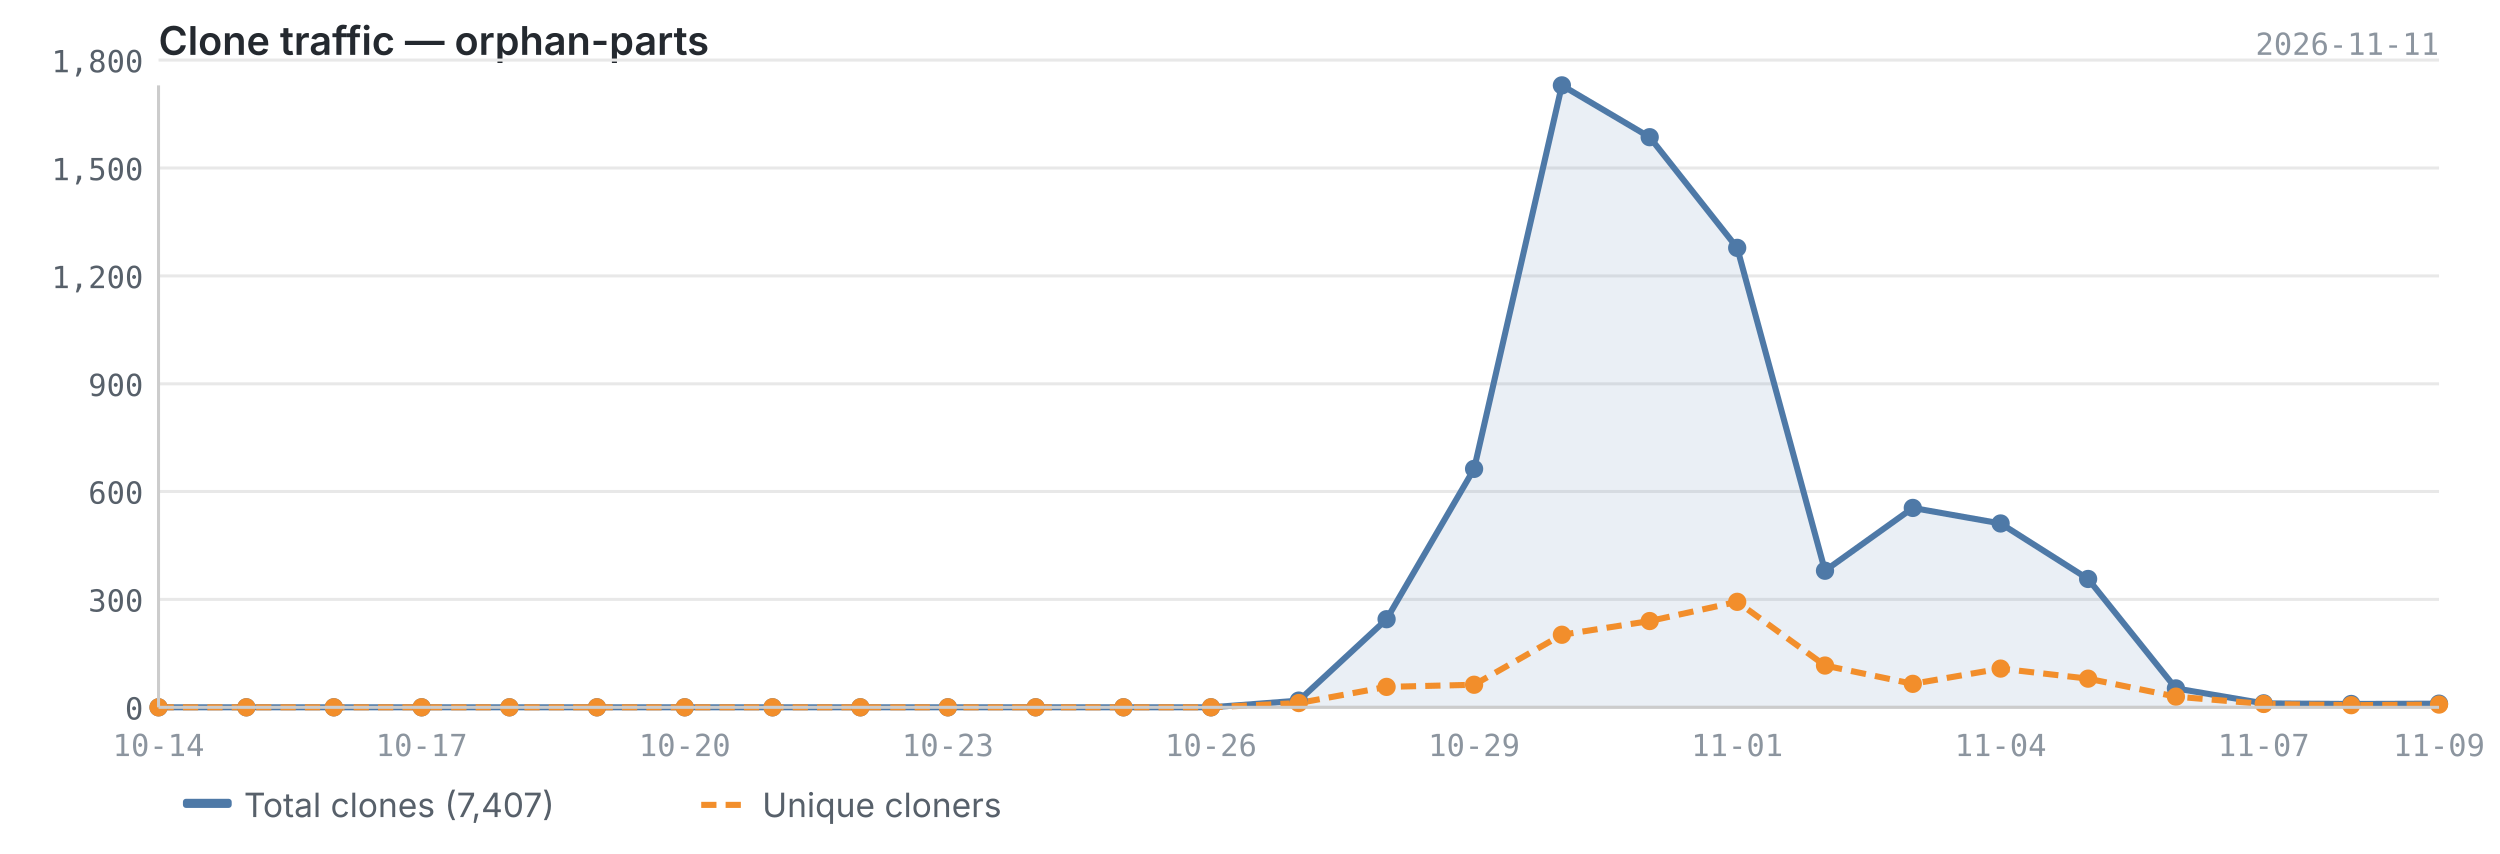
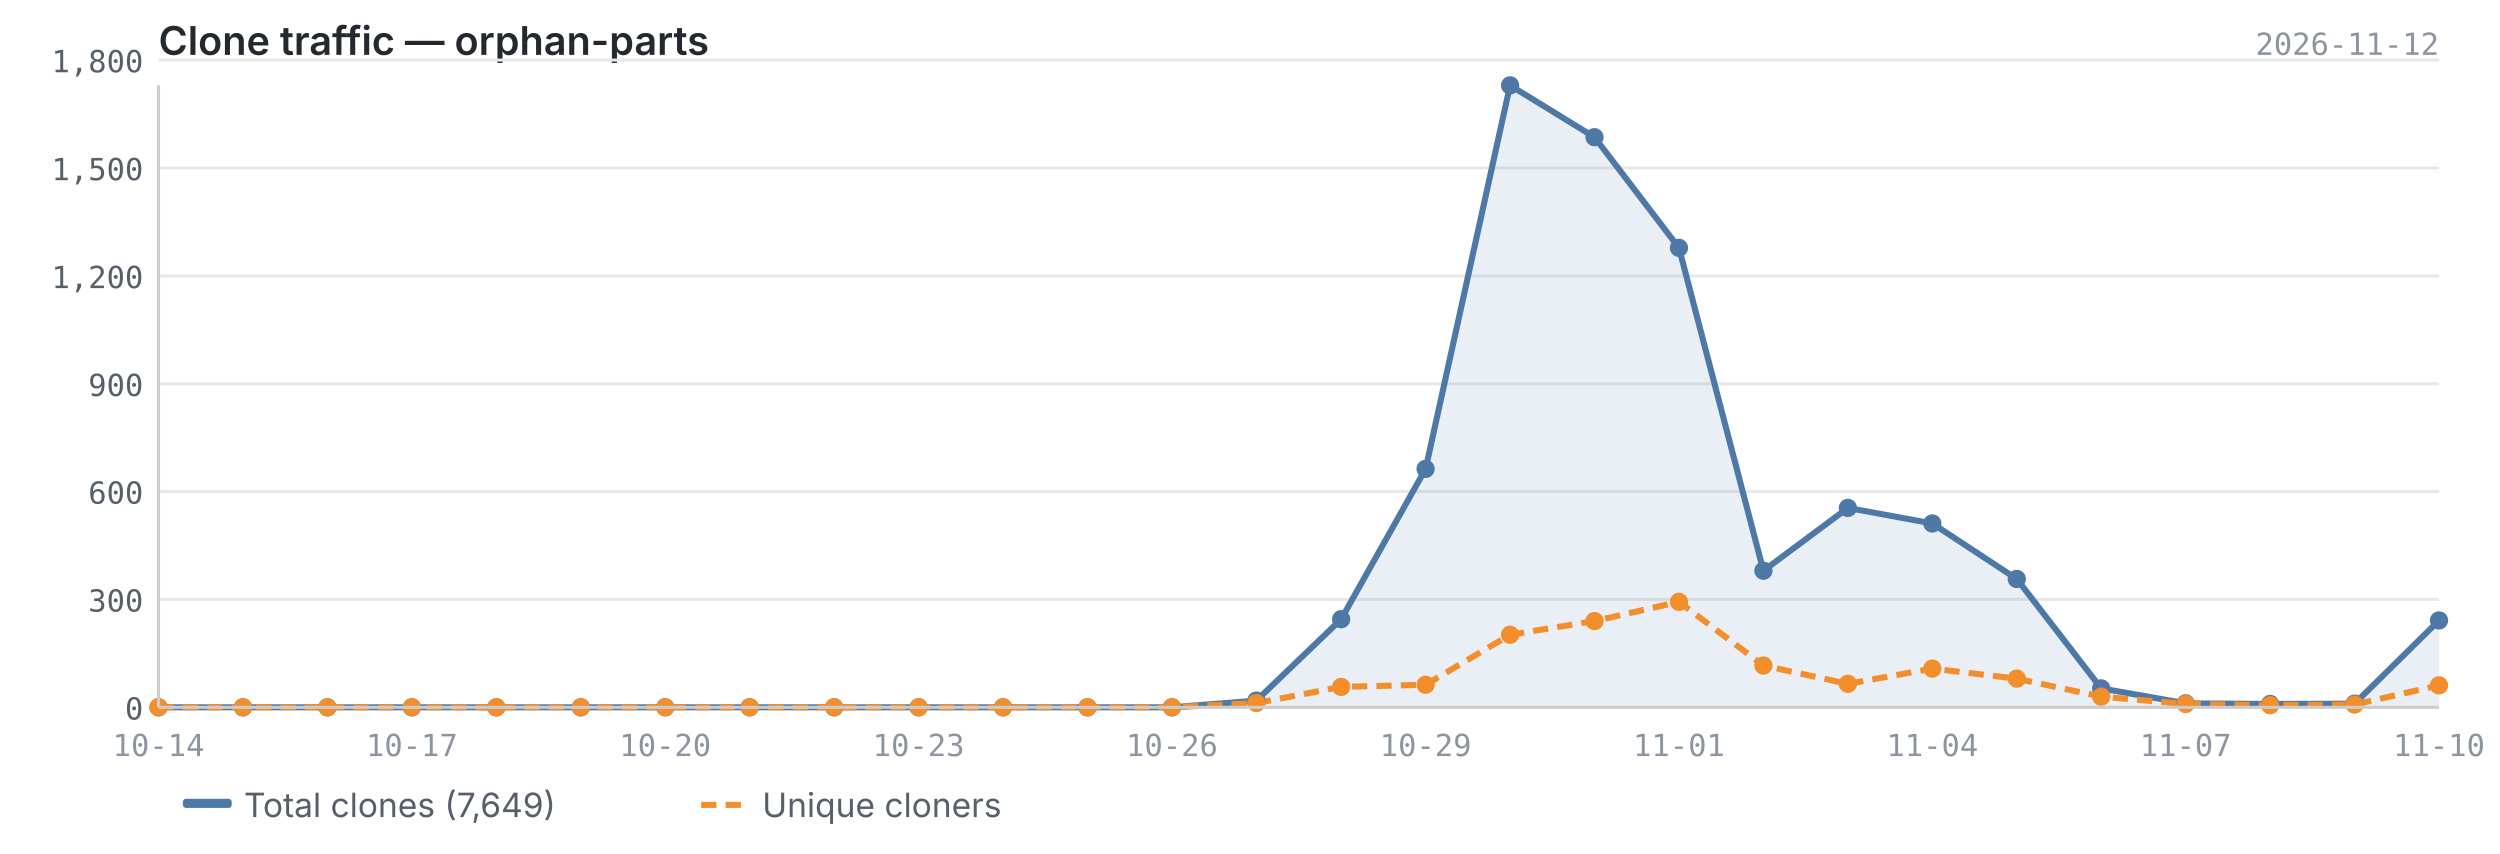
<svg xmlns="http://www.w3.org/2000/svg" viewBox="0 0 820 280" width="820" height="280">
  <text x="52" y="18" font-size="13" font-weight="600" fill="#24292f" font-family="-apple-system, BlinkMacSystemFont, 'Segoe UI', sans-serif">Clone traffic — orphan-parts</text>
-   <text x="800" y="18" font-size="10" fill="#8c959f" font-family="ui-monospace, SFMono-Regular, 'SF Mono', Menlo, monospace" text-anchor="end">2026-11-11</text>
+   <text x="800" y="18" font-size="10" fill="#8c959f" font-family="ui-monospace, SFMono-Regular, 'SF Mono', Menlo, monospace" text-anchor="end">2026-11-12</text>
  <line x1="52" y1="232.0" x2="800" y2="232.0" stroke="#e8e8e8" stroke-width="1" />
  <line x1="52" y1="196.6" x2="800" y2="196.6" stroke="#e8e8e8" stroke-width="1" />
  <line x1="52" y1="161.2" x2="800" y2="161.2" stroke="#e8e8e8" stroke-width="1" />
  <line x1="52" y1="125.9" x2="800" y2="125.9" stroke="#e8e8e8" stroke-width="1" />
  <line x1="52" y1="90.5" x2="800" y2="90.5" stroke="#e8e8e8" stroke-width="1" />
  <line x1="52" y1="55.1" x2="800" y2="55.1" stroke="#e8e8e8" stroke-width="1" />
  <line x1="52" y1="19.7" x2="800" y2="19.7" stroke="#e8e8e8" stroke-width="1" />
-   <path d="M52.0,232.0 L52.0,232.0 L80.8,232.0 L109.5,232.0 L138.3,232.0 L167.1,232.0 L195.8,232.0 L224.6,232.0 L253.4,232.0 L282.2,232.0 L310.9,232.0 L339.7,232.0 L368.5,232.0 L397.2,232.0 L426.0,229.8 L454.8,203.1 L483.5,153.8 L512.3,28.0 L541.1,45.0 L569.8,81.3 L598.6,187.2 L627.4,166.6 L656.2,171.7 L684.9,189.9 L713.7,225.8 L742.5,230.7 L771.2,230.9 L800.0,230.8 L800.0,232.0 L52.0,232.0Z" fill="#4e79a7" opacity="0.12" />
-   <polyline points="52.0,232.0 80.8,232.0 109.5,232.0 138.3,232.0 167.1,232.0 195.8,232.0 224.6,232.0 253.4,232.0 282.2,232.0 310.9,232.0 339.7,232.0 368.5,232.0 397.2,232.0 426.0,229.8 454.8,203.1 483.5,153.8 512.3,28.0 541.1,45.0 569.8,81.3 598.6,187.2 627.4,166.6 656.2,171.7 684.9,189.9 713.7,225.8 742.5,230.7 771.2,230.9 800.0,230.8" fill="none" stroke="#4e79a7" stroke-width="2" stroke-linejoin="round" />
-   <polyline points="52.0,232.0 80.8,232.0 109.5,232.0 138.3,232.0 167.1,232.0 195.8,232.0 224.6,232.0 253.4,232.0 282.2,232.0 310.9,232.0 339.7,232.0 368.5,232.0 397.2,232.0 426.0,230.6 454.8,225.3 483.5,224.6 512.3,208.2 541.1,203.7 569.8,197.4 598.6,218.3 627.4,224.3 656.2,219.3 684.9,222.6 713.7,228.5 742.5,230.9 771.2,231.3 800.0,231.1" fill="none" stroke="#f28e2b" stroke-width="2" stroke-linejoin="round" stroke-dasharray="5,3" />
+   <path d="M52.0,232.0 L52.0,232.0 L79.7,232.0 L107.4,232.0 L135.1,232.0 L162.8,232.0 L190.5,232.0 L218.2,232.0 L245.9,232.0 L273.6,232.0 L301.3,232.0 L329.0,232.0 L356.7,232.0 L384.4,232.0 L412.1,229.8 L439.9,203.1 L467.6,153.8 L495.3,28.0 L523.0,45.0 L550.7,81.3 L578.4,187.2 L606.1,166.6 L633.8,171.7 L661.5,189.9 L689.2,225.8 L716.9,230.7 L744.6,230.9 L772.3,230.8 L800.0,203.5 L800.0,232.0 L52.0,232.0Z" fill="#4e79a7" opacity="0.12" />
+   <polyline points="52.0,232.0 79.7,232.0 107.4,232.0 135.1,232.0 162.8,232.0 190.5,232.0 218.2,232.0 245.9,232.0 273.6,232.0 301.3,232.0 329.0,232.0 356.7,232.0 384.4,232.0 412.1,229.8 439.9,203.1 467.6,153.8 495.3,28.0 523.0,45.0 550.7,81.3 578.4,187.2 606.1,166.6 633.8,171.7 661.5,189.9 689.2,225.8 716.9,230.7 744.6,230.9 772.3,230.8 800.0,203.5" fill="none" stroke="#4e79a7" stroke-width="2" stroke-linejoin="round" />
+   <polyline points="52.0,232.0 79.7,232.0 107.4,232.0 135.1,232.0 162.8,232.0 190.5,232.0 218.2,232.0 245.9,232.0 273.6,232.0 301.3,232.0 329.0,232.0 356.7,232.0 384.4,232.0 412.1,230.6 439.9,225.3 467.6,224.6 495.3,208.2 523.0,203.7 550.7,197.4 578.4,218.3 606.1,224.3 633.8,219.3 661.5,222.6 689.2,228.5 716.9,230.9 744.6,231.3 772.3,231.1 800.0,224.8" fill="none" stroke="#f28e2b" stroke-width="2" stroke-linejoin="round" stroke-dasharray="5,3" />
  <circle cx="52.0" cy="232.0" r="3" fill="#4e79a7" />
-   <circle cx="80.8" cy="232.0" r="3" fill="#4e79a7" />
-   <circle cx="109.5" cy="232.0" r="3" fill="#4e79a7" />
-   <circle cx="138.3" cy="232.0" r="3" fill="#4e79a7" />
-   <circle cx="167.1" cy="232.0" r="3" fill="#4e79a7" />
-   <circle cx="195.8" cy="232.0" r="3" fill="#4e79a7" />
-   <circle cx="224.6" cy="232.0" r="3" fill="#4e79a7" />
-   <circle cx="253.4" cy="232.0" r="3" fill="#4e79a7" />
-   <circle cx="282.2" cy="232.0" r="3" fill="#4e79a7" />
-   <circle cx="310.9" cy="232.0" r="3" fill="#4e79a7" />
-   <circle cx="339.7" cy="232.0" r="3" fill="#4e79a7" />
-   <circle cx="368.5" cy="232.0" r="3" fill="#4e79a7" />
-   <circle cx="397.2" cy="232.0" r="3" fill="#4e79a7" />
-   <circle cx="426.0" cy="229.8" r="3" fill="#4e79a7" />
-   <circle cx="454.8" cy="203.1" r="3" fill="#4e79a7" />
-   <circle cx="483.5" cy="153.8" r="3" fill="#4e79a7" />
-   <circle cx="512.3" cy="28.0" r="3" fill="#4e79a7" />
-   <circle cx="541.1" cy="45.0" r="3" fill="#4e79a7" />
-   <circle cx="569.8" cy="81.3" r="3" fill="#4e79a7" />
-   <circle cx="598.6" cy="187.2" r="3" fill="#4e79a7" />
-   <circle cx="627.4" cy="166.6" r="3" fill="#4e79a7" />
-   <circle cx="656.2" cy="171.7" r="3" fill="#4e79a7" />
-   <circle cx="684.9" cy="189.9" r="3" fill="#4e79a7" />
-   <circle cx="713.7" cy="225.8" r="3" fill="#4e79a7" />
-   <circle cx="742.5" cy="230.7" r="3" fill="#4e79a7" />
-   <circle cx="771.2" cy="230.9" r="3" fill="#4e79a7" />
-   <circle cx="800.0" cy="230.8" r="3" fill="#4e79a7" />
+   <circle cx="79.7" cy="232.0" r="3" fill="#4e79a7" />
+   <circle cx="107.4" cy="232.0" r="3" fill="#4e79a7" />
+   <circle cx="135.1" cy="232.0" r="3" fill="#4e79a7" />
+   <circle cx="162.8" cy="232.0" r="3" fill="#4e79a7" />
+   <circle cx="190.5" cy="232.0" r="3" fill="#4e79a7" />
+   <circle cx="218.2" cy="232.0" r="3" fill="#4e79a7" />
+   <circle cx="245.9" cy="232.0" r="3" fill="#4e79a7" />
+   <circle cx="273.6" cy="232.0" r="3" fill="#4e79a7" />
+   <circle cx="301.3" cy="232.0" r="3" fill="#4e79a7" />
+   <circle cx="329.0" cy="232.0" r="3" fill="#4e79a7" />
+   <circle cx="356.7" cy="232.0" r="3" fill="#4e79a7" />
+   <circle cx="384.4" cy="232.0" r="3" fill="#4e79a7" />
+   <circle cx="412.1" cy="229.8" r="3" fill="#4e79a7" />
+   <circle cx="439.9" cy="203.1" r="3" fill="#4e79a7" />
+   <circle cx="467.6" cy="153.8" r="3" fill="#4e79a7" />
+   <circle cx="495.3" cy="28.0" r="3" fill="#4e79a7" />
+   <circle cx="523.0" cy="45.0" r="3" fill="#4e79a7" />
+   <circle cx="550.7" cy="81.3" r="3" fill="#4e79a7" />
+   <circle cx="578.4" cy="187.2" r="3" fill="#4e79a7" />
+   <circle cx="606.1" cy="166.6" r="3" fill="#4e79a7" />
+   <circle cx="633.8" cy="171.7" r="3" fill="#4e79a7" />
+   <circle cx="661.5" cy="189.9" r="3" fill="#4e79a7" />
+   <circle cx="689.2" cy="225.8" r="3" fill="#4e79a7" />
+   <circle cx="716.9" cy="230.7" r="3" fill="#4e79a7" />
+   <circle cx="744.6" cy="230.9" r="3" fill="#4e79a7" />
+   <circle cx="772.3" cy="230.8" r="3" fill="#4e79a7" />
+   <circle cx="800.0" cy="203.5" r="3" fill="#4e79a7" />
  <circle cx="52.0" cy="232.0" r="3" fill="#f28e2b" />
-   <circle cx="80.8" cy="232.0" r="3" fill="#f28e2b" />
-   <circle cx="109.5" cy="232.0" r="3" fill="#f28e2b" />
-   <circle cx="138.3" cy="232.0" r="3" fill="#f28e2b" />
-   <circle cx="167.1" cy="232.0" r="3" fill="#f28e2b" />
-   <circle cx="195.8" cy="232.0" r="3" fill="#f28e2b" />
-   <circle cx="224.6" cy="232.0" r="3" fill="#f28e2b" />
-   <circle cx="253.4" cy="232.0" r="3" fill="#f28e2b" />
-   <circle cx="282.2" cy="232.0" r="3" fill="#f28e2b" />
-   <circle cx="310.9" cy="232.0" r="3" fill="#f28e2b" />
-   <circle cx="339.7" cy="232.0" r="3" fill="#f28e2b" />
-   <circle cx="368.5" cy="232.0" r="3" fill="#f28e2b" />
-   <circle cx="397.2" cy="232.0" r="3" fill="#f28e2b" />
-   <circle cx="426.0" cy="230.6" r="3" fill="#f28e2b" />
-   <circle cx="454.8" cy="225.3" r="3" fill="#f28e2b" />
-   <circle cx="483.5" cy="224.6" r="3" fill="#f28e2b" />
-   <circle cx="512.3" cy="208.2" r="3" fill="#f28e2b" />
-   <circle cx="541.1" cy="203.7" r="3" fill="#f28e2b" />
-   <circle cx="569.8" cy="197.4" r="3" fill="#f28e2b" />
-   <circle cx="598.6" cy="218.3" r="3" fill="#f28e2b" />
-   <circle cx="627.4" cy="224.3" r="3" fill="#f28e2b" />
-   <circle cx="656.2" cy="219.3" r="3" fill="#f28e2b" />
-   <circle cx="684.9" cy="222.6" r="3" fill="#f28e2b" />
-   <circle cx="713.7" cy="228.5" r="3" fill="#f28e2b" />
-   <circle cx="742.5" cy="230.9" r="3" fill="#f28e2b" />
-   <circle cx="771.2" cy="231.3" r="3" fill="#f28e2b" />
-   <circle cx="800.0" cy="231.1" r="3" fill="#f28e2b" />
+   <circle cx="79.7" cy="232.0" r="3" fill="#f28e2b" />
+   <circle cx="107.4" cy="232.0" r="3" fill="#f28e2b" />
+   <circle cx="135.1" cy="232.0" r="3" fill="#f28e2b" />
+   <circle cx="162.8" cy="232.0" r="3" fill="#f28e2b" />
+   <circle cx="190.5" cy="232.0" r="3" fill="#f28e2b" />
+   <circle cx="218.2" cy="232.0" r="3" fill="#f28e2b" />
+   <circle cx="245.9" cy="232.0" r="3" fill="#f28e2b" />
+   <circle cx="273.6" cy="232.0" r="3" fill="#f28e2b" />
+   <circle cx="301.3" cy="232.0" r="3" fill="#f28e2b" />
+   <circle cx="329.0" cy="232.0" r="3" fill="#f28e2b" />
+   <circle cx="356.7" cy="232.0" r="3" fill="#f28e2b" />
+   <circle cx="384.4" cy="232.0" r="3" fill="#f28e2b" />
+   <circle cx="412.1" cy="230.6" r="3" fill="#f28e2b" />
+   <circle cx="439.9" cy="225.3" r="3" fill="#f28e2b" />
+   <circle cx="467.6" cy="224.6" r="3" fill="#f28e2b" />
+   <circle cx="495.3" cy="208.2" r="3" fill="#f28e2b" />
+   <circle cx="523.0" cy="203.7" r="3" fill="#f28e2b" />
+   <circle cx="550.7" cy="197.4" r="3" fill="#f28e2b" />
+   <circle cx="578.4" cy="218.3" r="3" fill="#f28e2b" />
+   <circle cx="606.1" cy="224.3" r="3" fill="#f28e2b" />
+   <circle cx="633.8" cy="219.3" r="3" fill="#f28e2b" />
+   <circle cx="661.5" cy="222.6" r="3" fill="#f28e2b" />
+   <circle cx="689.2" cy="228.5" r="3" fill="#f28e2b" />
+   <circle cx="716.9" cy="230.9" r="3" fill="#f28e2b" />
+   <circle cx="744.6" cy="231.3" r="3" fill="#f28e2b" />
+   <circle cx="772.3" cy="231.1" r="3" fill="#f28e2b" />
+   <circle cx="800.0" cy="224.8" r="3" fill="#f28e2b" />
  <line x1="52" y1="28" x2="52" y2="232" stroke="#cccccc" stroke-width="1" />
  <line x1="52" y1="232" x2="800" y2="232" stroke="#cccccc" stroke-width="1" />
  <text x="47" y="236.0" text-anchor="end" font-size="10" fill="#57606a" font-family="ui-monospace, SFMono-Regular, 'SF Mono', Menlo, monospace">0</text>
  <text x="47" y="200.6" text-anchor="end" font-size="10" fill="#57606a" font-family="ui-monospace, SFMono-Regular, 'SF Mono', Menlo, monospace">300</text>
  <text x="47" y="165.2" text-anchor="end" font-size="10" fill="#57606a" font-family="ui-monospace, SFMono-Regular, 'SF Mono', Menlo, monospace">600</text>
  <text x="47" y="129.9" text-anchor="end" font-size="10" fill="#57606a" font-family="ui-monospace, SFMono-Regular, 'SF Mono', Menlo, monospace">900</text>
  <text x="47" y="94.5" text-anchor="end" font-size="10" fill="#57606a" font-family="ui-monospace, SFMono-Regular, 'SF Mono', Menlo, monospace">1,200</text>
  <text x="47" y="59.1" text-anchor="end" font-size="10" fill="#57606a" font-family="ui-monospace, SFMono-Regular, 'SF Mono', Menlo, monospace">1,500</text>
  <text x="47" y="23.7" text-anchor="end" font-size="10" fill="#57606a" font-family="ui-monospace, SFMono-Regular, 'SF Mono', Menlo, monospace">1,800</text>
  <text x="52.0" y="248" text-anchor="middle" font-size="10" fill="#8c959f" font-family="ui-monospace, SFMono-Regular, 'SF Mono', Menlo, monospace">10-14</text>
-   <text x="138.3" y="248" text-anchor="middle" font-size="10" fill="#8c959f" font-family="ui-monospace, SFMono-Regular, 'SF Mono', Menlo, monospace">10-17</text>
-   <text x="224.6" y="248" text-anchor="middle" font-size="10" fill="#8c959f" font-family="ui-monospace, SFMono-Regular, 'SF Mono', Menlo, monospace">10-20</text>
-   <text x="310.9" y="248" text-anchor="middle" font-size="10" fill="#8c959f" font-family="ui-monospace, SFMono-Regular, 'SF Mono', Menlo, monospace">10-23</text>
-   <text x="397.2" y="248" text-anchor="middle" font-size="10" fill="#8c959f" font-family="ui-monospace, SFMono-Regular, 'SF Mono', Menlo, monospace">10-26</text>
-   <text x="483.5" y="248" text-anchor="middle" font-size="10" fill="#8c959f" font-family="ui-monospace, SFMono-Regular, 'SF Mono', Menlo, monospace">10-29</text>
-   <text x="569.8" y="248" text-anchor="middle" font-size="10" fill="#8c959f" font-family="ui-monospace, SFMono-Regular, 'SF Mono', Menlo, monospace">11-01</text>
-   <text x="656.2" y="248" text-anchor="middle" font-size="10" fill="#8c959f" font-family="ui-monospace, SFMono-Regular, 'SF Mono', Menlo, monospace">11-04</text>
-   <text x="742.5" y="248" text-anchor="middle" font-size="10" fill="#8c959f" font-family="ui-monospace, SFMono-Regular, 'SF Mono', Menlo, monospace">11-07</text>
-   <text x="800.0" y="248" text-anchor="middle" font-size="10" fill="#8c959f" font-family="ui-monospace, SFMono-Regular, 'SF Mono', Menlo, monospace">11-09</text>
+   <text x="135.1" y="248" text-anchor="middle" font-size="10" fill="#8c959f" font-family="ui-monospace, SFMono-Regular, 'SF Mono', Menlo, monospace">10-17</text>
+   <text x="218.2" y="248" text-anchor="middle" font-size="10" fill="#8c959f" font-family="ui-monospace, SFMono-Regular, 'SF Mono', Menlo, monospace">10-20</text>
+   <text x="301.3" y="248" text-anchor="middle" font-size="10" fill="#8c959f" font-family="ui-monospace, SFMono-Regular, 'SF Mono', Menlo, monospace">10-23</text>
+   <text x="384.4" y="248" text-anchor="middle" font-size="10" fill="#8c959f" font-family="ui-monospace, SFMono-Regular, 'SF Mono', Menlo, monospace">10-26</text>
+   <text x="467.6" y="248" text-anchor="middle" font-size="10" fill="#8c959f" font-family="ui-monospace, SFMono-Regular, 'SF Mono', Menlo, monospace">10-29</text>
+   <text x="550.7" y="248" text-anchor="middle" font-size="10" fill="#8c959f" font-family="ui-monospace, SFMono-Regular, 'SF Mono', Menlo, monospace">11-01</text>
+   <text x="633.8" y="248" text-anchor="middle" font-size="10" fill="#8c959f" font-family="ui-monospace, SFMono-Regular, 'SF Mono', Menlo, monospace">11-04</text>
+   <text x="716.9" y="248" text-anchor="middle" font-size="10" fill="#8c959f" font-family="ui-monospace, SFMono-Regular, 'SF Mono', Menlo, monospace">11-07</text>
+   <text x="800.0" y="248" text-anchor="middle" font-size="10" fill="#8c959f" font-family="ui-monospace, SFMono-Regular, 'SF Mono', Menlo, monospace">11-10</text>
  <rect x="60" y="262" width="16" height="3" fill="#4e79a7" rx="1" />
-   <text x="80" y="268" font-size="11" fill="#57606a" font-family="-apple-system, BlinkMacSystemFont, 'Segoe UI', sans-serif">Total clones (7,407)</text>
+   <text x="80" y="268" font-size="11" fill="#57606a" font-family="-apple-system, BlinkMacSystemFont, 'Segoe UI', sans-serif">Total clones (7,649)</text>
  <line x1="230" y1="264" x2="246" y2="264" stroke="#f28e2b" stroke-width="2" stroke-dasharray="5,3" />
  <text x="250" y="268" font-size="11" fill="#57606a" font-family="-apple-system, BlinkMacSystemFont, 'Segoe UI', sans-serif">Unique cloners</text>
</svg>
